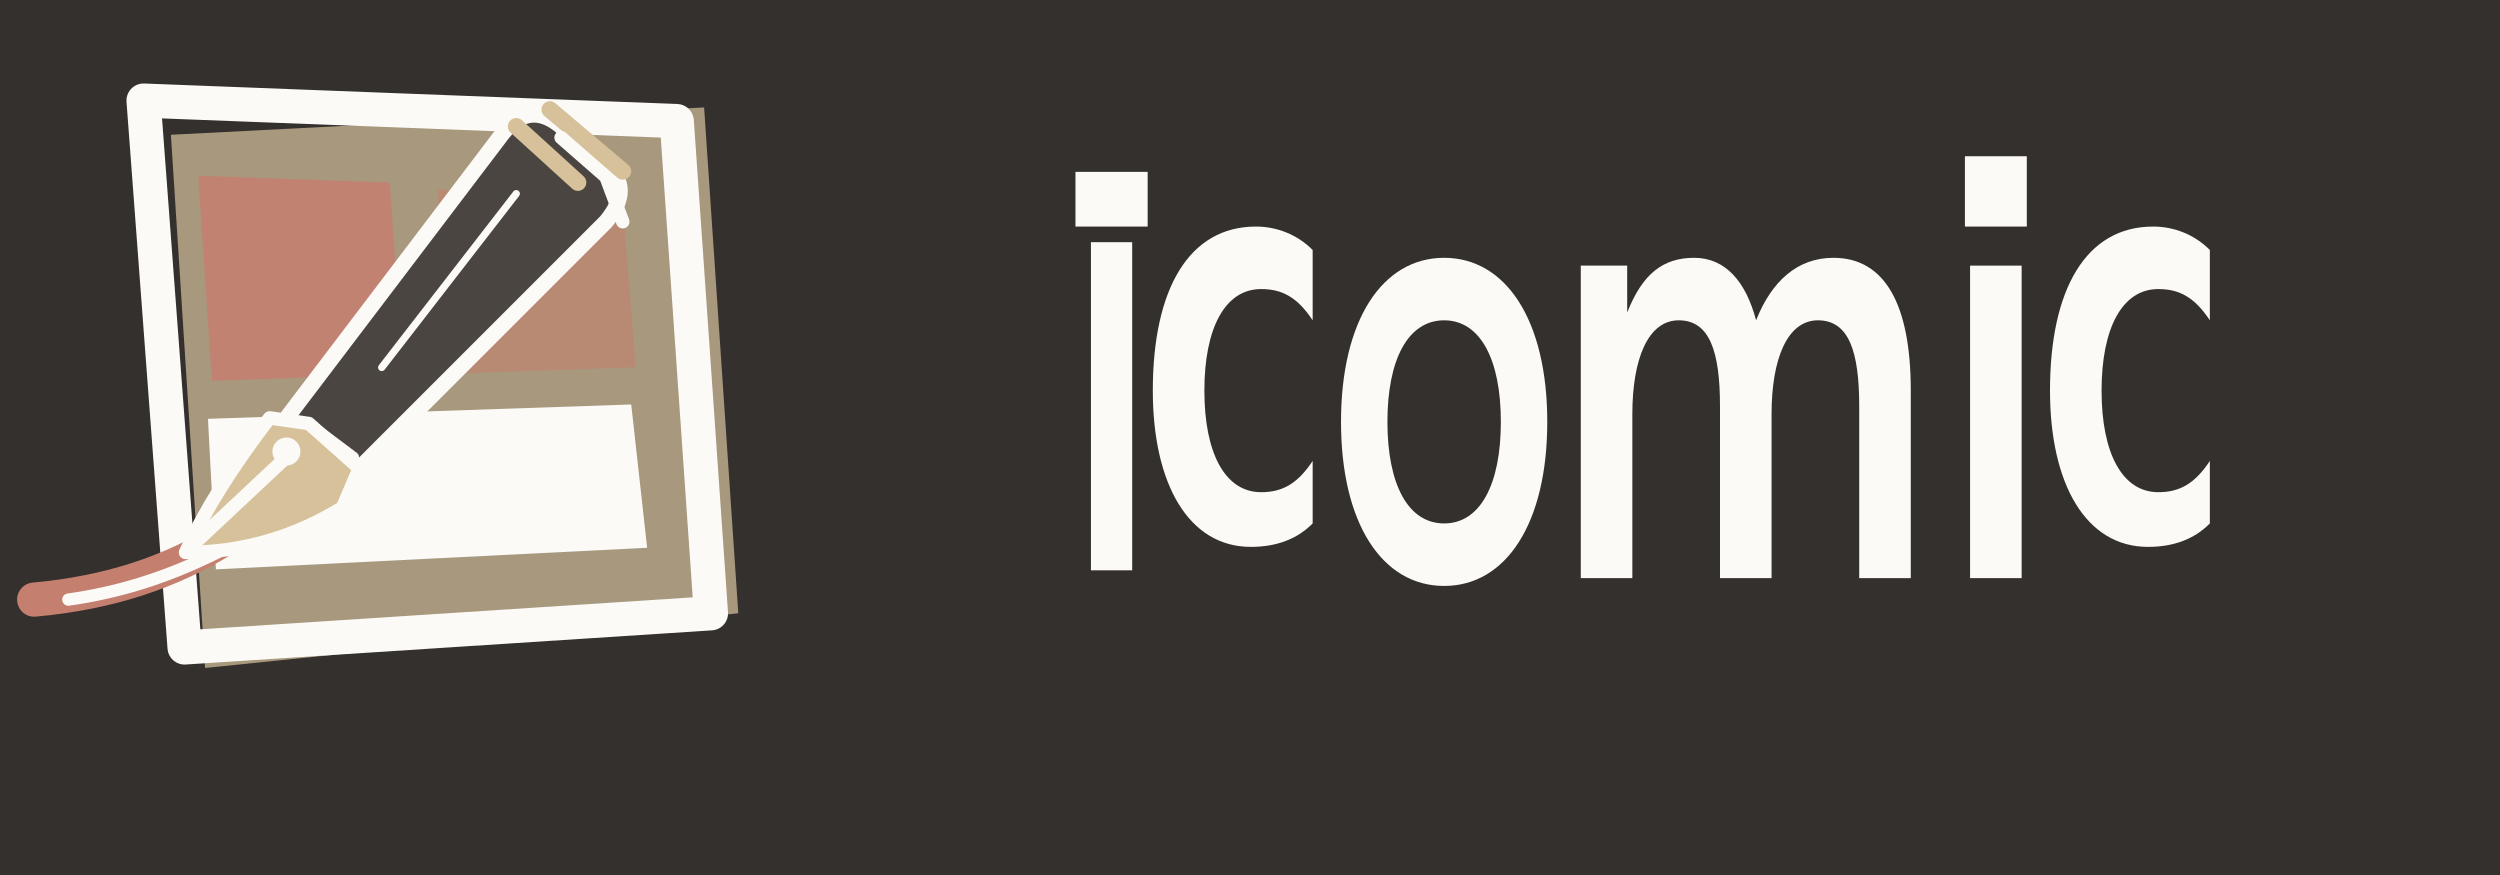
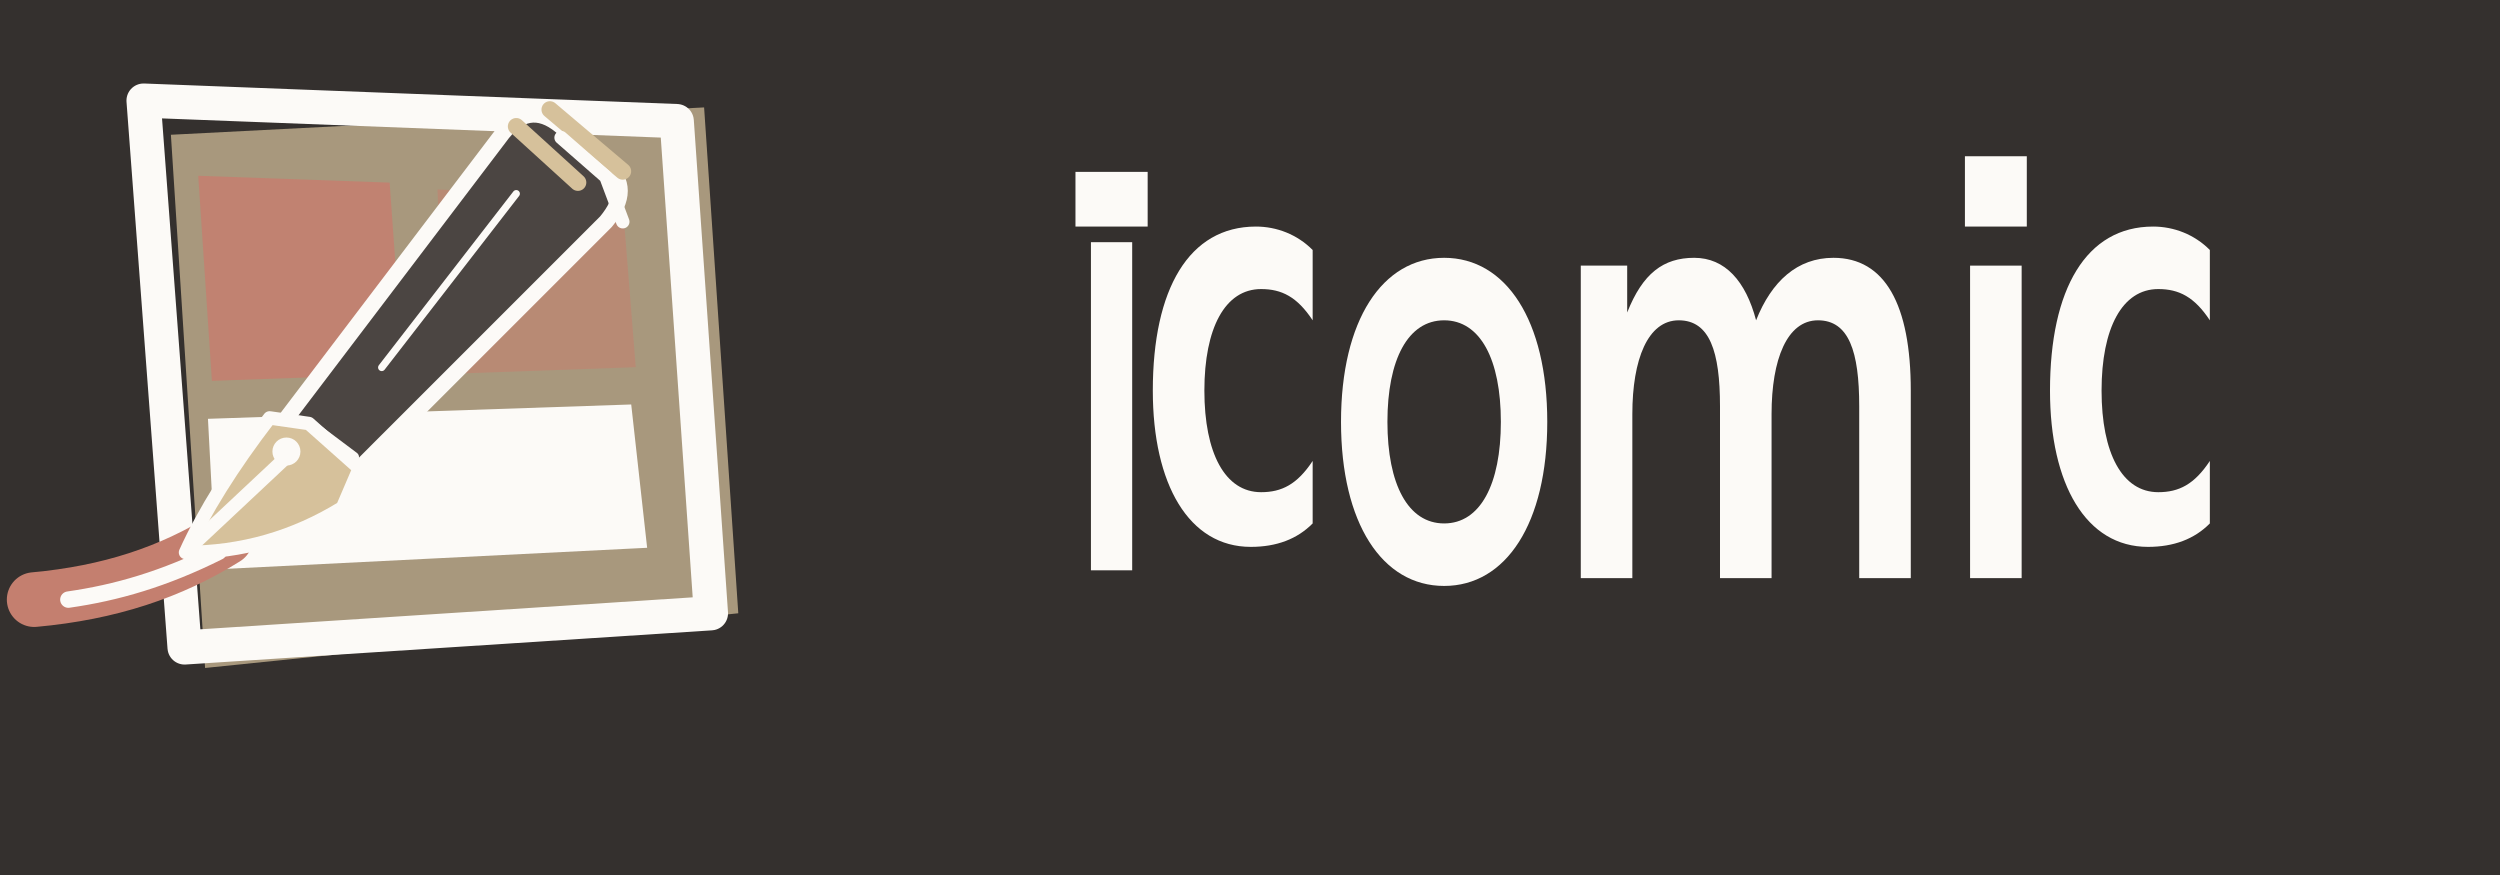
<svg xmlns="http://www.w3.org/2000/svg" width="320" height="112" viewBox="0 0 320 112" role="img" aria-label="Icomic drawing-ink lockup">
  <rect width="320" height="112" fill="#34302E" />
  <svg x="0" y="-2" width="112" height="112" viewBox="0 0 128 128">
    <path d="M25 22 103 18l5 74-78 8Z" fill="#D6C19B" opacity=".72" />
    <path d="M21 17 99 20l5 72-77 5Z" fill="none" stroke="#FCFAF7" stroke-width="5" stroke-linejoin="round" />
    <path d="m29 28 28 1 2 28-28 1Z" fill="#C47F6F" opacity=".88" />
    <path d="m64 30 27 1 2 25-28 1Z" fill="#C47F6F" opacity=".58" />
    <path d="m32 65 59-2 2 18-60 3Z" fill="#FCFAF7" stroke="#FCFAF7" stroke-width="3" />
-     <path d="M33 81c-8 5-17 8-28 9" fill="none" stroke="#C47F6F" stroke-width="5" stroke-linecap="round" />
-     <path d="M32 83c-8 4-15 6-22 7" fill="none" stroke="#FCFAF7" stroke-width="1.8" stroke-linecap="round" />
+     <path d="M33 81c-8 5-17 8-28 9" fill="none" stroke="#C47F6F" stroke-width="8" stroke-linecap="round" />
+     <path d="M32 83c-8 4-15 6-22 7" fill="none" stroke="#FCFAF7" stroke-width="2.4" stroke-linecap="round" />
    <g transform="translate(5 -3) scale(.82)">
      <path d="M42 85 83 31q5-7 11-2l8 7q5 4 0 10L54 94Z" fill="#4B4542" stroke="#FCFAF7" stroke-width="2.8" stroke-linejoin="round" />
      <path d="m49 82 8 6-5 7-8-6Z" fill="#D6C19B" stroke="#FCFAF7" stroke-width="1.9" stroke-linejoin="round" />
      <path d="M27 105Q32 94 42 81l7 1 9 8-3 7Q42 105 27 105Z" fill="#D6C19B" stroke="#FCFAF7" stroke-width="2.4" stroke-linejoin="round" />
      <path d="M29 103 45 88" fill="none" stroke="#FCFAF7" stroke-width="2.4" stroke-linecap="round" />
      <circle cx="45" cy="87" r="2.5" fill="#FCFAF7" />
      <path d="m62 72 24-31" fill="none" stroke="#FCFAF7" stroke-width="1.3" stroke-linecap="round" />
      <path d="m86 29 11 10m-5-13 13 11" fill="none" stroke="#D6C19B" stroke-width="3" stroke-linecap="round" />
      <path d="m94 31 8 7 3 8" fill="none" stroke="#FCFAF7" stroke-width="2.4" stroke-linecap="round" stroke-linejoin="round" />
    </g>
  </svg>
  <g fill="#FCFAF7" transform="translate(137 0) scale(.66 1)">
    <g transform="translate(0 0)">
      <path d="M4 31h8v42H4zM1 22h14v7H1z" />
    </g>
    <g transform="translate(8 0)">
      <path d="M39 41c-3-3-6-4-10-4-7 0-11 5-11 13s4 13 11 13c4 0 7-1 10-4v8c-3 2-7 3-12 3-12 0-19-8-19-20 0-13 7-21 20-21 4 0 8 1 11 3z" />
    </g>
    <g transform="translate(9.5 0)">
      <path d="M63 33c12 0 20 8 20 21S75 75 63 75 43 67 43 54s8-21 20-21Zm0 8c-7 0-11 5-11 13s4 13 11 13 11-5 11-13-4-13-11-13Z" />
    </g>
    <g transform="translate(11 0)">
      <path d="M88 34h9v6c3-5 7-7 13-7 6 0 10 3 12 8 3-5 8-8 15-8 10 0 15 6 15 17v24h-10V52c0-7-2-11-8-11s-9 5-9 12v21h-10V52c0-7-2-11-8-11s-9 5-9 12v21h-10z" />
    </g>
    <g transform="translate(12.5 0)">
      <path d="M162 34h10v40h-10zM161 20h12v9h-12z" />
    </g>
    <g transform="translate(14 0)">
      <path d="M207 41c-3-3-6-4-10-4-7 0-11 5-11 13s4 13 11 13c4 0 7-1 10-4v8c-3 2-7 3-12 3-12 0-19-8-19-20 0-13 7-21 20-21 4 0 8 1 11 3z" />
    </g>
  </g>
</svg>
